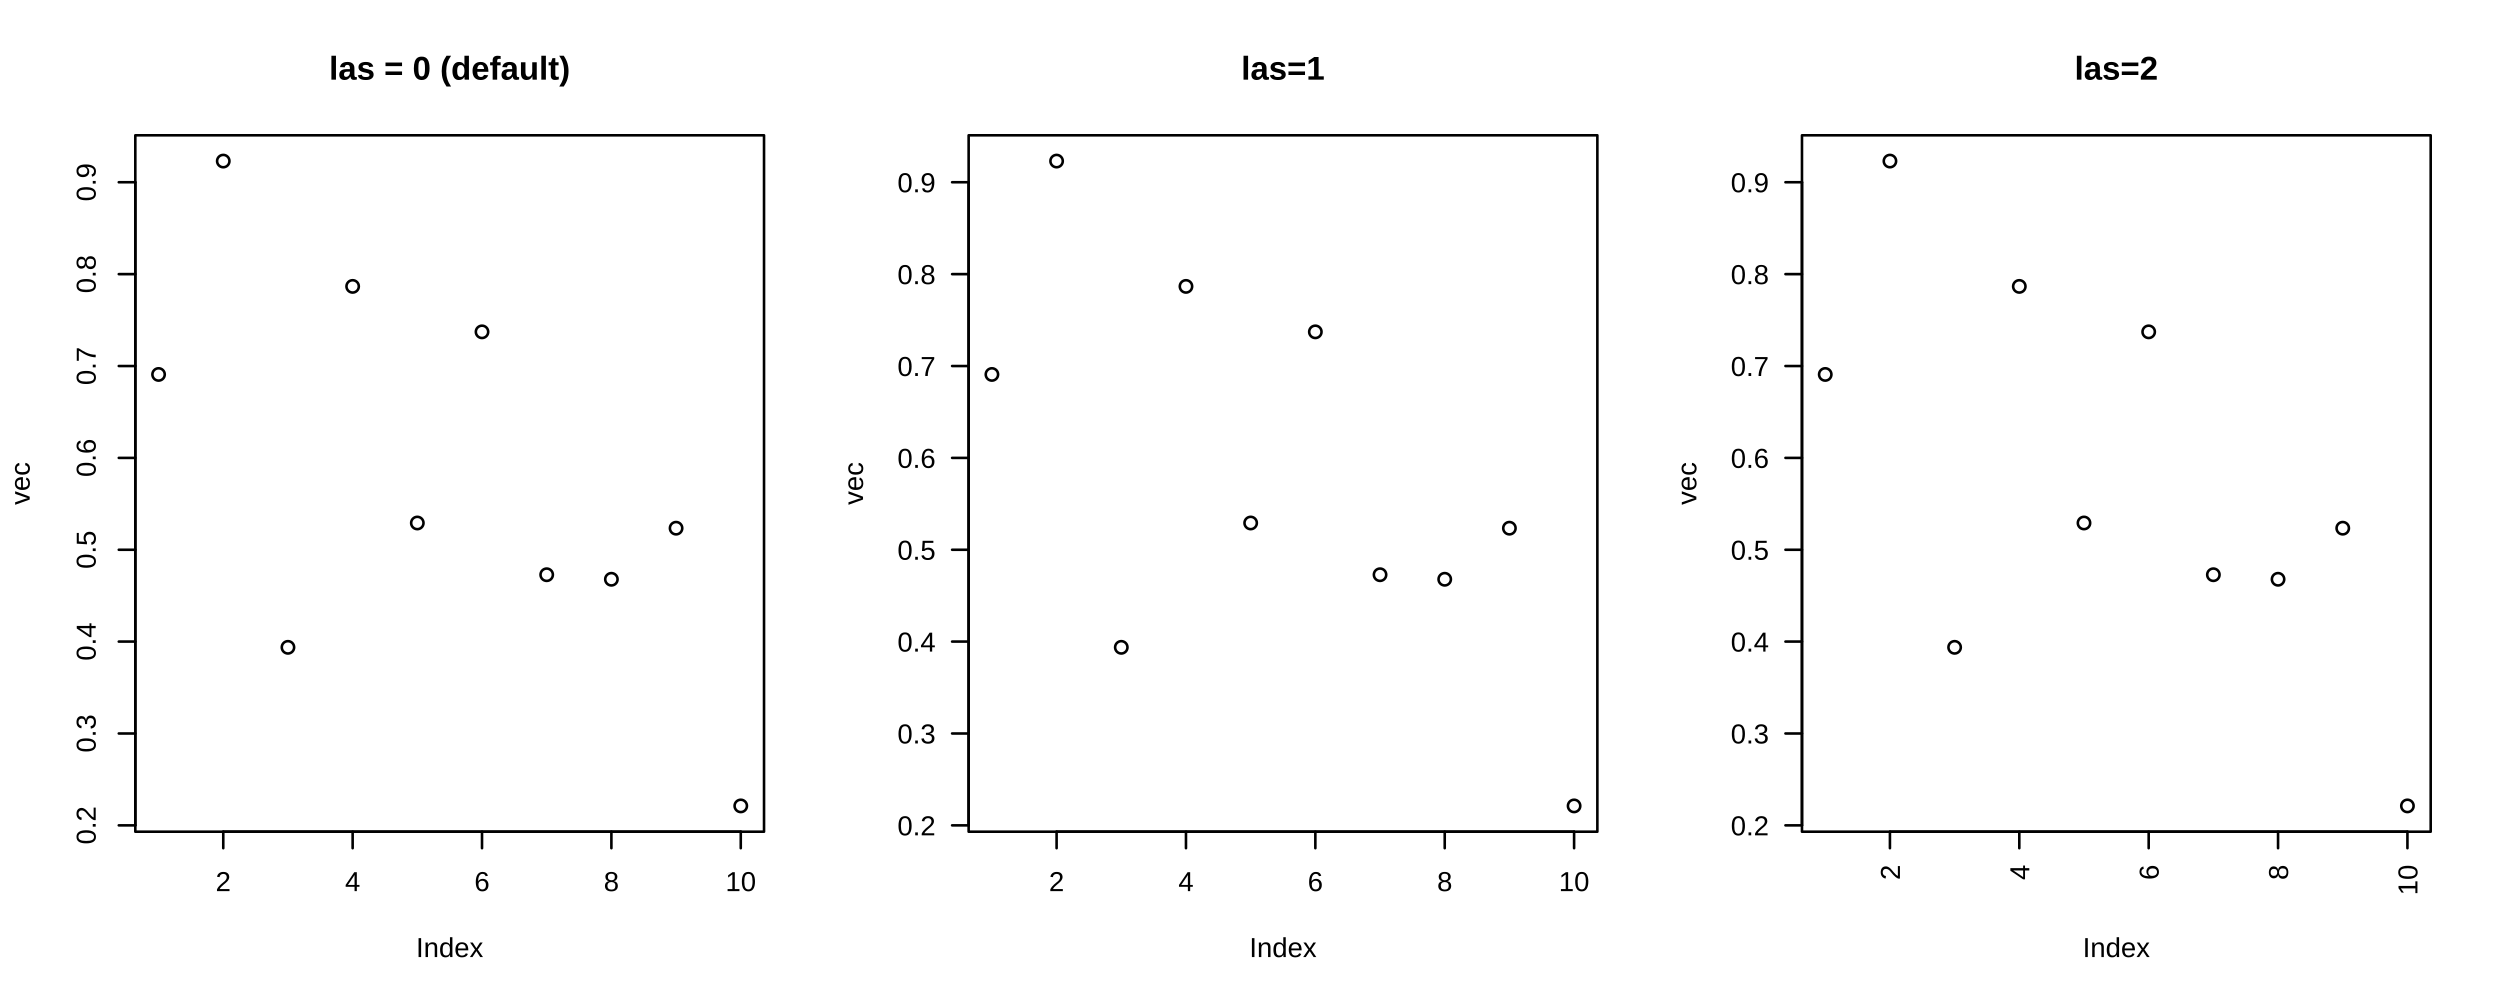
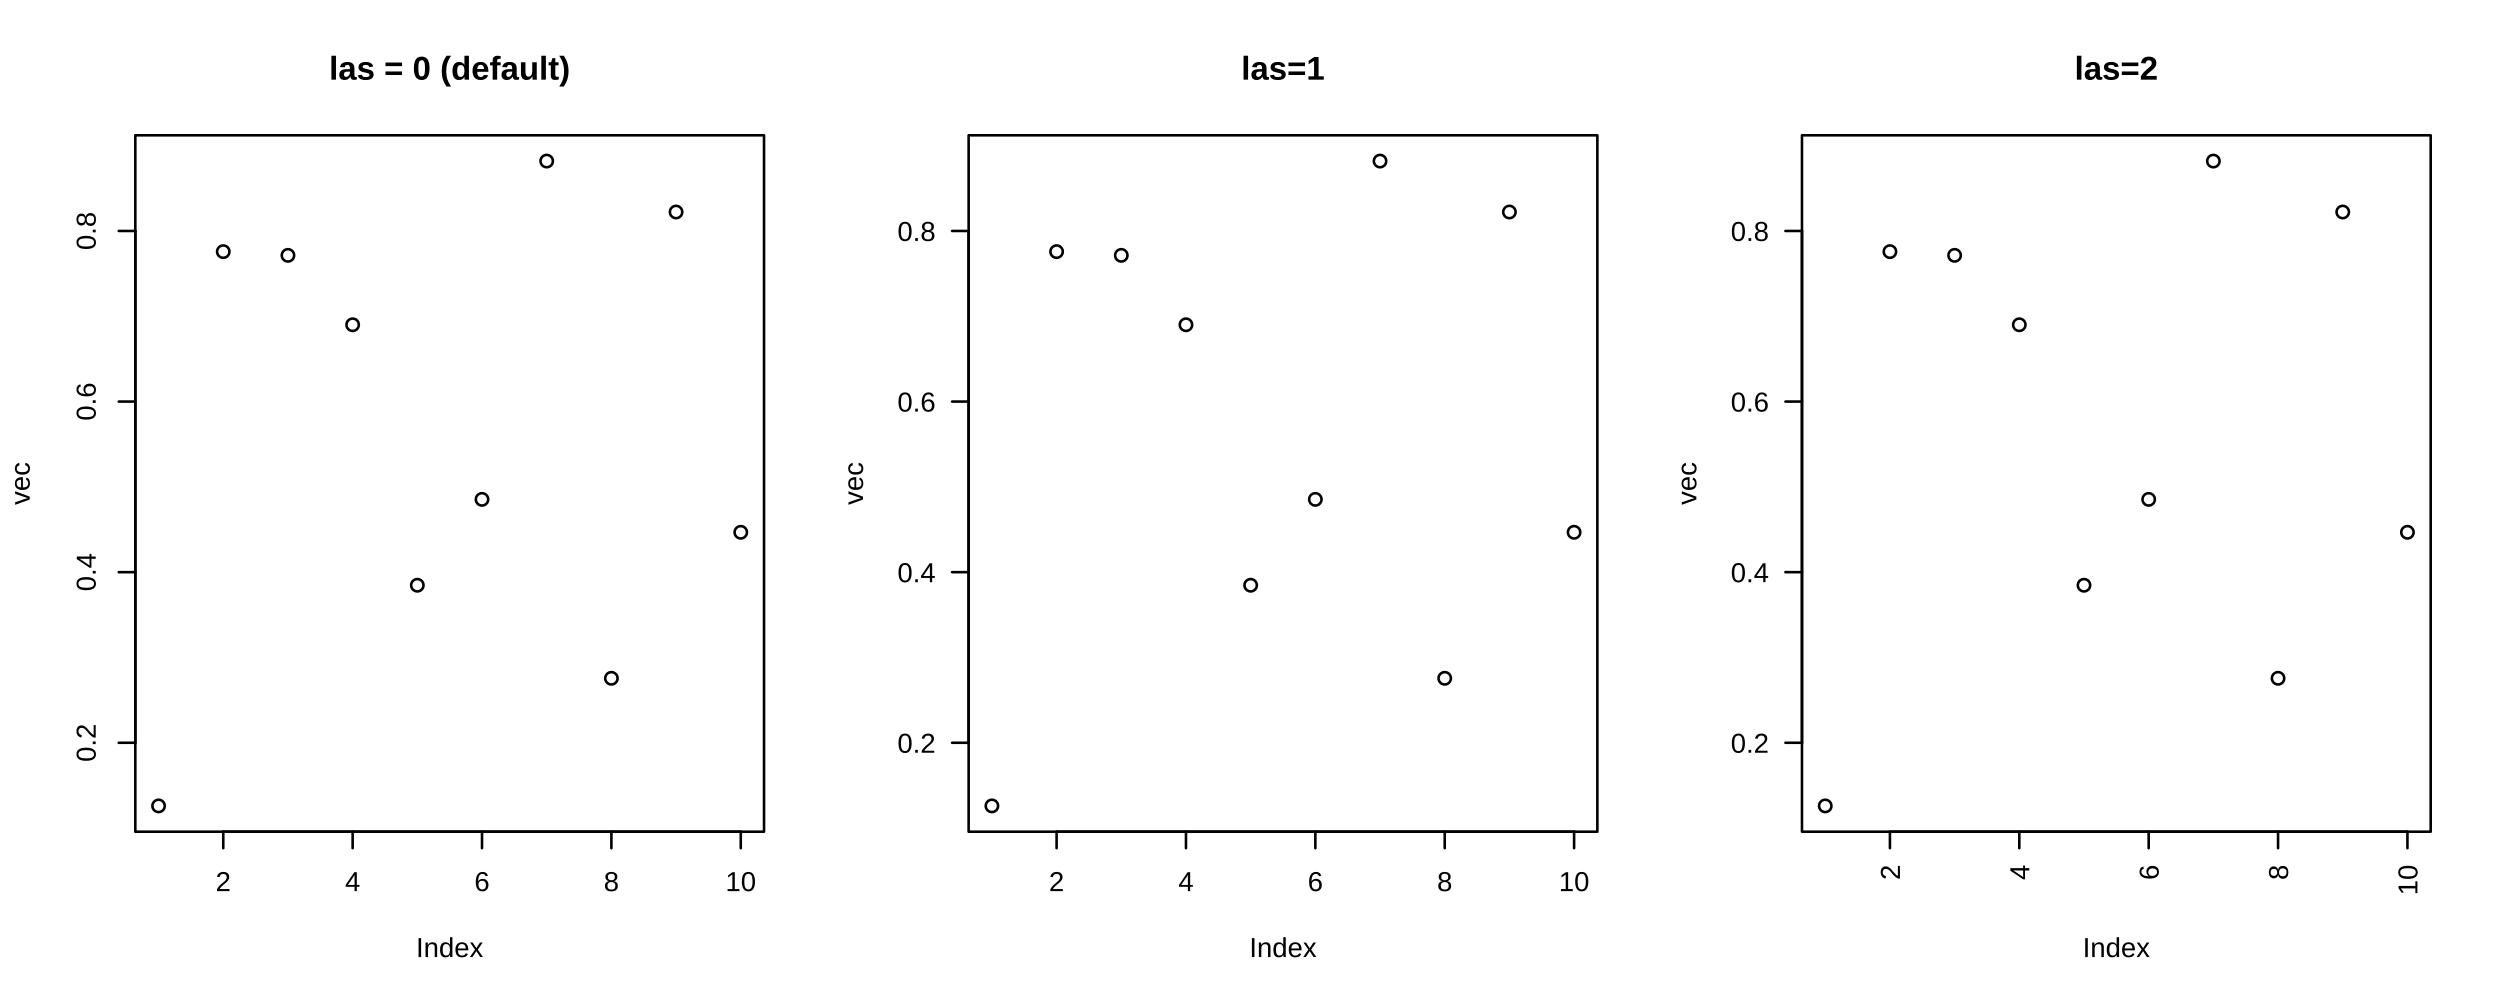
<svg xmlns="http://www.w3.org/2000/svg" class="svglite" width="720.00pt" height="288.00pt" viewBox="0 0 720.00 288.00">
  <defs>
    <style type="text/css">
    .svglite line, .svglite polyline, .svglite polygon, .svglite path, .svglite rect, .svglite circle {
      fill: none;
      stroke: #000000;
      stroke-linecap: round;
      stroke-linejoin: round;
      stroke-miterlimit: 10.00;
    }
    .svglite text {
      white-space: pre;
    }
  </style>
  </defs>
  <rect width="100%" height="100%" style="stroke: none; fill: #FFFFFF;" />
  <defs>
    <clipPath id="cpMC4wMHw3MjAuMDB8MC4wMHwyODguMDA=">
      <rect x="0.00" y="0.00" width="720.00" height="288.00" />
    </clipPath>
  </defs>
  <g clip-path="url(#cpMC4wMHw3MjAuMDB8MC4wMHwyODguMDA=)">
</g>
  <defs>
    <clipPath id="cpMzguOTd8MjIwLjA0fDM4Ljk3fDIzOS41Mw==">
      <rect x="38.97" y="38.97" width="181.08" height="200.56" />
    </clipPath>
  </defs>
  <g clip-path="url(#cpMzguOTd8MjIwLjA0fDM4Ljk3fDIzOS41Mw==)">
-     <circle cx="45.67" cy="107.84" r="1.78" style="stroke-width: 0.75;" />
-     <circle cx="64.30" cy="46.39" r="1.78" style="stroke-width: 0.75;" />
-     <circle cx="82.93" cy="186.43" r="1.78" style="stroke-width: 0.75;" />
-     <circle cx="101.56" cy="82.48" r="1.78" style="stroke-width: 0.75;" />
-     <circle cx="120.19" cy="150.62" r="1.78" style="stroke-width: 0.75;" />
-     <circle cx="138.82" cy="95.57" r="1.78" style="stroke-width: 0.75;" />
-     <circle cx="157.45" cy="165.52" r="1.78" style="stroke-width: 0.75;" />
-     <circle cx="176.08" cy="166.83" r="1.78" style="stroke-width: 0.75;" />
-     <circle cx="194.71" cy="152.12" r="1.78" style="stroke-width: 0.75;" />
-     <circle cx="213.34" cy="232.10" r="1.78" style="stroke-width: 0.75;" />
+     <circle cx="45.67" cy="232.10" r="1.78" style="stroke-width: 0.75;" />
+     <circle cx="64.30" cy="72.47" r="1.78" style="stroke-width: 0.75;" />
+     <circle cx="82.93" cy="73.54" r="1.78" style="stroke-width: 0.75;" />
+     <circle cx="101.56" cy="93.53" r="1.78" style="stroke-width: 0.75;" />
+     <circle cx="120.19" cy="168.55" r="1.78" style="stroke-width: 0.75;" />
+     <circle cx="138.82" cy="143.82" r="1.78" style="stroke-width: 0.75;" />
+     <circle cx="157.45" cy="46.39" r="1.78" style="stroke-width: 0.75;" />
+     <circle cx="176.08" cy="195.35" r="1.78" style="stroke-width: 0.75;" />
+     <circle cx="194.71" cy="61.06" r="1.78" style="stroke-width: 0.75;" />
+     <circle cx="213.34" cy="153.30" r="1.78" style="stroke-width: 0.75;" />
  </g>
  <g clip-path="url(#cpMC4wMHw3MjAuMDB8MC4wMHwyODguMDA=)">
    <line x1="64.30" y1="239.53" x2="213.34" y2="239.53" style="stroke-width: 0.75;" />
    <line x1="64.30" y1="239.53" x2="64.30" y2="244.28" style="stroke-width: 0.75;" />
    <line x1="101.56" y1="239.53" x2="101.56" y2="244.28" style="stroke-width: 0.75;" />
    <line x1="138.82" y1="239.53" x2="138.82" y2="244.28" style="stroke-width: 0.75;" />
    <line x1="176.08" y1="239.53" x2="176.08" y2="244.28" style="stroke-width: 0.75;" />
    <line x1="213.34" y1="239.53" x2="213.34" y2="244.28" style="stroke-width: 0.75;" />
    <text x="64.30" y="256.64" text-anchor="middle" style="font-size: 7.92px; font-family: &quot;Liberation Sans&quot;;" textLength="5.03px" lengthAdjust="spacingAndGlyphs">2</text>
    <text x="101.56" y="256.64" text-anchor="middle" style="font-size: 7.92px; font-family: &quot;Liberation Sans&quot;;" textLength="5.03px" lengthAdjust="spacingAndGlyphs">4</text>
    <text x="138.82" y="256.64" text-anchor="middle" style="font-size: 7.92px; font-family: &quot;Liberation Sans&quot;;" textLength="5.03px" lengthAdjust="spacingAndGlyphs">6</text>
    <text x="176.08" y="256.64" text-anchor="middle" style="font-size: 7.92px; font-family: &quot;Liberation Sans&quot;;" textLength="5.03px" lengthAdjust="spacingAndGlyphs">8</text>
    <text x="213.34" y="256.64" text-anchor="middle" style="font-size: 7.92px; font-family: &quot;Liberation Sans&quot;;" textLength="10.07px" lengthAdjust="spacingAndGlyphs">10</text>
-     <line x1="38.97" y1="237.70" x2="38.97" y2="52.49" style="stroke-width: 0.75;" />
-     <line x1="38.97" y1="237.70" x2="34.21" y2="237.70" style="stroke-width: 0.75;" />
-     <line x1="38.97" y1="211.24" x2="34.21" y2="211.24" style="stroke-width: 0.75;" />
-     <line x1="38.97" y1="184.78" x2="34.21" y2="184.78" style="stroke-width: 0.75;" />
-     <line x1="38.97" y1="158.33" x2="34.21" y2="158.33" style="stroke-width: 0.75;" />
-     <line x1="38.97" y1="131.87" x2="34.21" y2="131.87" style="stroke-width: 0.75;" />
-     <line x1="38.97" y1="105.41" x2="34.21" y2="105.41" style="stroke-width: 0.75;" />
-     <line x1="38.97" y1="78.95" x2="34.21" y2="78.95" style="stroke-width: 0.75;" />
-     <line x1="38.97" y1="52.49" x2="34.21" y2="52.49" style="stroke-width: 0.75;" />
-     <text transform="translate(27.56,237.70) rotate(-90)" text-anchor="middle" style="font-size: 7.92px; font-family: &quot;Liberation Sans&quot;;" textLength="12.58px" lengthAdjust="spacingAndGlyphs">0.2</text>
-     <text transform="translate(27.56,211.24) rotate(-90)" text-anchor="middle" style="font-size: 7.92px; font-family: &quot;Liberation Sans&quot;;" textLength="12.58px" lengthAdjust="spacingAndGlyphs">0.3</text>
-     <text transform="translate(27.56,184.78) rotate(-90)" text-anchor="middle" style="font-size: 7.92px; font-family: &quot;Liberation Sans&quot;;" textLength="12.58px" lengthAdjust="spacingAndGlyphs">0.4</text>
-     <text transform="translate(27.56,158.33) rotate(-90)" text-anchor="middle" style="font-size: 7.92px; font-family: &quot;Liberation Sans&quot;;" textLength="12.58px" lengthAdjust="spacingAndGlyphs">0.5</text>
-     <text transform="translate(27.56,131.87) rotate(-90)" text-anchor="middle" style="font-size: 7.92px; font-family: &quot;Liberation Sans&quot;;" textLength="12.58px" lengthAdjust="spacingAndGlyphs">0.6</text>
-     <text transform="translate(27.56,105.41) rotate(-90)" text-anchor="middle" style="font-size: 7.92px; font-family: &quot;Liberation Sans&quot;;" textLength="12.58px" lengthAdjust="spacingAndGlyphs">0.7</text>
-     <text transform="translate(27.56,78.95) rotate(-90)" text-anchor="middle" style="font-size: 7.92px; font-family: &quot;Liberation Sans&quot;;" textLength="12.58px" lengthAdjust="spacingAndGlyphs">0.8</text>
-     <text transform="translate(27.56,52.49) rotate(-90)" text-anchor="middle" style="font-size: 7.92px; font-family: &quot;Liberation Sans&quot;;" textLength="12.58px" lengthAdjust="spacingAndGlyphs">0.9</text>
+     <line x1="38.97" y1="213.92" x2="38.97" y2="66.52" style="stroke-width: 0.75;" />
+     <line x1="38.97" y1="213.92" x2="34.21" y2="213.92" style="stroke-width: 0.75;" />
+     <line x1="38.97" y1="164.79" x2="34.21" y2="164.79" style="stroke-width: 0.75;" />
+     <line x1="38.97" y1="115.66" x2="34.21" y2="115.66" style="stroke-width: 0.75;" />
+     <line x1="38.97" y1="66.52" x2="34.21" y2="66.52" style="stroke-width: 0.75;" />
+     <text transform="translate(27.56,213.92) rotate(-90)" text-anchor="middle" style="font-size: 7.92px; font-family: &quot;Liberation Sans&quot;;" textLength="12.58px" lengthAdjust="spacingAndGlyphs">0.2</text>
+     <text transform="translate(27.56,164.79) rotate(-90)" text-anchor="middle" style="font-size: 7.92px; font-family: &quot;Liberation Sans&quot;;" textLength="12.58px" lengthAdjust="spacingAndGlyphs">0.4</text>
+     <text transform="translate(27.56,115.66) rotate(-90)" text-anchor="middle" style="font-size: 7.92px; font-family: &quot;Liberation Sans&quot;;" textLength="12.58px" lengthAdjust="spacingAndGlyphs">0.6</text>
+     <text transform="translate(27.56,66.52) rotate(-90)" text-anchor="middle" style="font-size: 7.92px; font-family: &quot;Liberation Sans&quot;;" textLength="12.58px" lengthAdjust="spacingAndGlyphs">0.8</text>
    <polygon points="38.97,239.53 220.04,239.53 220.04,38.97 38.97,38.97 " style="stroke-width: 0.75;" />
  </g>
  <defs>
    <clipPath id="cpMC4wMHwyNDAuMDB8MC4wMHwyODguMDA=">
      <rect x="0.00" y="0.00" width="240.00" height="288.00" />
    </clipPath>
  </defs>
  <g clip-path="url(#cpMC4wMHwyNDAuMDB8MC4wMHwyODguMDA=)">
    <text x="129.50" y="22.95" text-anchor="middle" style="font-size: 9.50px; font-weight: bold; font-family: &quot;Liberation Sans&quot;;" textLength="86.82px" lengthAdjust="spacingAndGlyphs">las = 0 (default)</text>
    <text x="129.50" y="275.64" text-anchor="middle" style="font-size: 7.92px; font-family: &quot;Liberation Sans&quot;;" textLength="21.77px" lengthAdjust="spacingAndGlyphs">Index</text>
    <text transform="translate(8.55,139.25) rotate(-90)" text-anchor="middle" style="font-size: 7.92px; font-family: &quot;Liberation Sans&quot;;" textLength="13.90px" lengthAdjust="spacingAndGlyphs">vec</text>
  </g>
  <defs>
    <clipPath id="cpMjc4Ljk3fDQ2MC4wNHwzOC45N3wyMzkuNTM=">
      <rect x="278.97" y="38.97" width="181.08" height="200.56" />
    </clipPath>
  </defs>
  <g clip-path="url(#cpMjc4Ljk3fDQ2MC4wNHwzOC45N3wyMzkuNTM=)">
-     <circle cx="285.67" cy="107.84" r="1.78" style="stroke-width: 0.75;" />
-     <circle cx="304.30" cy="46.39" r="1.78" style="stroke-width: 0.75;" />
-     <circle cx="322.93" cy="186.43" r="1.78" style="stroke-width: 0.75;" />
-     <circle cx="341.56" cy="82.48" r="1.78" style="stroke-width: 0.75;" />
-     <circle cx="360.19" cy="150.62" r="1.78" style="stroke-width: 0.75;" />
-     <circle cx="378.82" cy="95.57" r="1.78" style="stroke-width: 0.75;" />
-     <circle cx="397.45" cy="165.52" r="1.78" style="stroke-width: 0.75;" />
-     <circle cx="416.08" cy="166.83" r="1.78" style="stroke-width: 0.75;" />
-     <circle cx="434.71" cy="152.12" r="1.78" style="stroke-width: 0.75;" />
-     <circle cx="453.34" cy="232.10" r="1.78" style="stroke-width: 0.75;" />
+     <circle cx="285.67" cy="232.10" r="1.78" style="stroke-width: 0.75;" />
+     <circle cx="304.30" cy="72.47" r="1.78" style="stroke-width: 0.75;" />
+     <circle cx="322.93" cy="73.54" r="1.78" style="stroke-width: 0.75;" />
+     <circle cx="341.56" cy="93.53" r="1.78" style="stroke-width: 0.75;" />
+     <circle cx="360.19" cy="168.55" r="1.78" style="stroke-width: 0.75;" />
+     <circle cx="378.82" cy="143.82" r="1.78" style="stroke-width: 0.75;" />
+     <circle cx="397.45" cy="46.39" r="1.78" style="stroke-width: 0.75;" />
+     <circle cx="416.08" cy="195.35" r="1.78" style="stroke-width: 0.75;" />
+     <circle cx="434.71" cy="61.06" r="1.78" style="stroke-width: 0.75;" />
+     <circle cx="453.34" cy="153.30" r="1.78" style="stroke-width: 0.75;" />
  </g>
  <g clip-path="url(#cpMC4wMHw3MjAuMDB8MC4wMHwyODguMDA=)">
    <line x1="304.30" y1="239.53" x2="453.34" y2="239.53" style="stroke-width: 0.75;" />
    <line x1="304.30" y1="239.53" x2="304.30" y2="244.28" style="stroke-width: 0.75;" />
    <line x1="341.56" y1="239.53" x2="341.56" y2="244.28" style="stroke-width: 0.75;" />
    <line x1="378.82" y1="239.53" x2="378.82" y2="244.28" style="stroke-width: 0.75;" />
    <line x1="416.08" y1="239.53" x2="416.08" y2="244.28" style="stroke-width: 0.75;" />
    <line x1="453.34" y1="239.53" x2="453.34" y2="244.28" style="stroke-width: 0.75;" />
    <text x="304.30" y="256.64" text-anchor="middle" style="font-size: 7.92px; font-family: &quot;Liberation Sans&quot;;" textLength="5.03px" lengthAdjust="spacingAndGlyphs">2</text>
    <text x="341.56" y="256.64" text-anchor="middle" style="font-size: 7.92px; font-family: &quot;Liberation Sans&quot;;" textLength="5.03px" lengthAdjust="spacingAndGlyphs">4</text>
    <text x="378.82" y="256.64" text-anchor="middle" style="font-size: 7.92px; font-family: &quot;Liberation Sans&quot;;" textLength="5.03px" lengthAdjust="spacingAndGlyphs">6</text>
    <text x="416.08" y="256.64" text-anchor="middle" style="font-size: 7.92px; font-family: &quot;Liberation Sans&quot;;" textLength="5.03px" lengthAdjust="spacingAndGlyphs">8</text>
    <text x="453.34" y="256.64" text-anchor="middle" style="font-size: 7.92px; font-family: &quot;Liberation Sans&quot;;" textLength="10.07px" lengthAdjust="spacingAndGlyphs">10</text>
-     <line x1="278.97" y1="237.70" x2="278.97" y2="52.49" style="stroke-width: 0.75;" />
-     <line x1="278.97" y1="237.70" x2="274.21" y2="237.70" style="stroke-width: 0.75;" />
-     <line x1="278.97" y1="211.24" x2="274.21" y2="211.24" style="stroke-width: 0.75;" />
-     <line x1="278.97" y1="184.78" x2="274.21" y2="184.78" style="stroke-width: 0.75;" />
-     <line x1="278.97" y1="158.33" x2="274.21" y2="158.33" style="stroke-width: 0.75;" />
-     <line x1="278.97" y1="131.87" x2="274.21" y2="131.87" style="stroke-width: 0.75;" />
-     <line x1="278.97" y1="105.41" x2="274.21" y2="105.41" style="stroke-width: 0.75;" />
-     <line x1="278.97" y1="78.95" x2="274.21" y2="78.95" style="stroke-width: 0.75;" />
-     <line x1="278.97" y1="52.49" x2="274.21" y2="52.49" style="stroke-width: 0.75;" />
-     <text x="269.46" y="240.58" text-anchor="end" style="font-size: 7.92px; font-family: &quot;Liberation Sans&quot;;" textLength="12.58px" lengthAdjust="spacingAndGlyphs">0.2</text>
-     <text x="269.46" y="214.12" text-anchor="end" style="font-size: 7.92px; font-family: &quot;Liberation Sans&quot;;" textLength="12.58px" lengthAdjust="spacingAndGlyphs">0.3</text>
-     <text x="269.46" y="187.66" text-anchor="end" style="font-size: 7.92px; font-family: &quot;Liberation Sans&quot;;" textLength="12.58px" lengthAdjust="spacingAndGlyphs">0.4</text>
-     <text x="269.46" y="161.21" text-anchor="end" style="font-size: 7.92px; font-family: &quot;Liberation Sans&quot;;" textLength="12.58px" lengthAdjust="spacingAndGlyphs">0.5</text>
-     <text x="269.46" y="134.75" text-anchor="end" style="font-size: 7.92px; font-family: &quot;Liberation Sans&quot;;" textLength="12.58px" lengthAdjust="spacingAndGlyphs">0.6</text>
-     <text x="269.46" y="108.29" text-anchor="end" style="font-size: 7.92px; font-family: &quot;Liberation Sans&quot;;" textLength="12.58px" lengthAdjust="spacingAndGlyphs">0.7</text>
-     <text x="269.46" y="81.83" text-anchor="end" style="font-size: 7.92px; font-family: &quot;Liberation Sans&quot;;" textLength="12.58px" lengthAdjust="spacingAndGlyphs">0.8</text>
-     <text x="269.46" y="55.37" text-anchor="end" style="font-size: 7.92px; font-family: &quot;Liberation Sans&quot;;" textLength="12.58px" lengthAdjust="spacingAndGlyphs">0.9</text>
+     <line x1="278.97" y1="213.92" x2="278.97" y2="66.52" style="stroke-width: 0.75;" />
+     <line x1="278.97" y1="213.92" x2="274.21" y2="213.92" style="stroke-width: 0.75;" />
+     <line x1="278.97" y1="164.79" x2="274.21" y2="164.79" style="stroke-width: 0.75;" />
+     <line x1="278.97" y1="115.66" x2="274.21" y2="115.66" style="stroke-width: 0.75;" />
+     <line x1="278.97" y1="66.52" x2="274.21" y2="66.52" style="stroke-width: 0.75;" />
+     <text x="269.46" y="216.80" text-anchor="end" style="font-size: 7.92px; font-family: &quot;Liberation Sans&quot;;" textLength="12.58px" lengthAdjust="spacingAndGlyphs">0.2</text>
+     <text x="269.46" y="167.67" text-anchor="end" style="font-size: 7.92px; font-family: &quot;Liberation Sans&quot;;" textLength="12.58px" lengthAdjust="spacingAndGlyphs">0.4</text>
+     <text x="269.46" y="118.54" text-anchor="end" style="font-size: 7.92px; font-family: &quot;Liberation Sans&quot;;" textLength="12.58px" lengthAdjust="spacingAndGlyphs">0.6</text>
+     <text x="269.46" y="69.40" text-anchor="end" style="font-size: 7.92px; font-family: &quot;Liberation Sans&quot;;" textLength="12.58px" lengthAdjust="spacingAndGlyphs">0.8</text>
    <polygon points="278.97,239.53 460.04,239.53 460.04,38.97 278.97,38.97 " style="stroke-width: 0.75;" />
  </g>
  <defs>
    <clipPath id="cpMjQwLjAwfDQ4MC4wMHwwLjAwfDI4OC4wMA==">
      <rect x="240.00" y="0.00" width="240.00" height="288.00" />
    </clipPath>
  </defs>
  <g clip-path="url(#cpMjQwLjAwfDQ4MC4wMHwwLjAwfDI4OC4wMA==)">
    <text x="369.50" y="22.95" text-anchor="middle" style="font-size: 9.50px; font-weight: bold; font-family: &quot;Liberation Sans&quot;;" textLength="29.88px" lengthAdjust="spacingAndGlyphs">las=1</text>
    <text x="369.50" y="275.64" text-anchor="middle" style="font-size: 7.92px; font-family: &quot;Liberation Sans&quot;;" textLength="21.77px" lengthAdjust="spacingAndGlyphs">Index</text>
    <text transform="translate(248.55,139.25) rotate(-90)" text-anchor="middle" style="font-size: 7.92px; font-family: &quot;Liberation Sans&quot;;" textLength="13.90px" lengthAdjust="spacingAndGlyphs">vec</text>
  </g>
  <defs>
    <clipPath id="cpNTE4Ljk3fDcwMC4wNHwzOC45N3wyMzkuNTM=">
      <rect x="518.97" y="38.97" width="181.08" height="200.56" />
    </clipPath>
  </defs>
  <g clip-path="url(#cpNTE4Ljk3fDcwMC4wNHwzOC45N3wyMzkuNTM=)">
-     <circle cx="525.67" cy="107.84" r="1.78" style="stroke-width: 0.75;" />
-     <circle cx="544.30" cy="46.39" r="1.78" style="stroke-width: 0.75;" />
-     <circle cx="562.93" cy="186.43" r="1.78" style="stroke-width: 0.75;" />
-     <circle cx="581.56" cy="82.48" r="1.78" style="stroke-width: 0.75;" />
-     <circle cx="600.19" cy="150.62" r="1.78" style="stroke-width: 0.75;" />
-     <circle cx="618.82" cy="95.57" r="1.78" style="stroke-width: 0.75;" />
-     <circle cx="637.45" cy="165.52" r="1.78" style="stroke-width: 0.75;" />
-     <circle cx="656.08" cy="166.83" r="1.78" style="stroke-width: 0.75;" />
-     <circle cx="674.71" cy="152.12" r="1.78" style="stroke-width: 0.75;" />
-     <circle cx="693.34" cy="232.10" r="1.78" style="stroke-width: 0.75;" />
+     <circle cx="525.67" cy="232.10" r="1.78" style="stroke-width: 0.75;" />
+     <circle cx="544.30" cy="72.47" r="1.78" style="stroke-width: 0.75;" />
+     <circle cx="562.93" cy="73.54" r="1.78" style="stroke-width: 0.75;" />
+     <circle cx="581.56" cy="93.53" r="1.78" style="stroke-width: 0.75;" />
+     <circle cx="600.19" cy="168.55" r="1.78" style="stroke-width: 0.75;" />
+     <circle cx="618.82" cy="143.82" r="1.78" style="stroke-width: 0.75;" />
+     <circle cx="637.45" cy="46.39" r="1.78" style="stroke-width: 0.75;" />
+     <circle cx="656.08" cy="195.35" r="1.78" style="stroke-width: 0.75;" />
+     <circle cx="674.71" cy="61.06" r="1.78" style="stroke-width: 0.75;" />
+     <circle cx="693.34" cy="153.30" r="1.78" style="stroke-width: 0.75;" />
  </g>
  <g clip-path="url(#cpMC4wMHw3MjAuMDB8MC4wMHwyODguMDA=)">
    <line x1="544.30" y1="239.53" x2="693.34" y2="239.53" style="stroke-width: 0.75;" />
    <line x1="544.30" y1="239.53" x2="544.30" y2="244.28" style="stroke-width: 0.75;" />
    <line x1="581.56" y1="239.53" x2="581.56" y2="244.28" style="stroke-width: 0.75;" />
    <line x1="618.82" y1="239.53" x2="618.82" y2="244.28" style="stroke-width: 0.75;" />
    <line x1="656.08" y1="239.53" x2="656.08" y2="244.28" style="stroke-width: 0.75;" />
    <line x1="693.34" y1="239.53" x2="693.34" y2="244.28" style="stroke-width: 0.75;" />
    <text transform="translate(547.18,249.03) rotate(-90)" text-anchor="end" style="font-size: 7.92px; font-family: &quot;Liberation Sans&quot;;" textLength="5.03px" lengthAdjust="spacingAndGlyphs">2</text>
    <text transform="translate(584.44,249.03) rotate(-90)" text-anchor="end" style="font-size: 7.92px; font-family: &quot;Liberation Sans&quot;;" textLength="5.03px" lengthAdjust="spacingAndGlyphs">4</text>
    <text transform="translate(621.70,249.03) rotate(-90)" text-anchor="end" style="font-size: 7.92px; font-family: &quot;Liberation Sans&quot;;" textLength="5.03px" lengthAdjust="spacingAndGlyphs">6</text>
    <text transform="translate(658.96,249.03) rotate(-90)" text-anchor="end" style="font-size: 7.92px; font-family: &quot;Liberation Sans&quot;;" textLength="5.03px" lengthAdjust="spacingAndGlyphs">8</text>
    <text transform="translate(696.22,249.03) rotate(-90)" text-anchor="end" style="font-size: 7.92px; font-family: &quot;Liberation Sans&quot;;" textLength="10.07px" lengthAdjust="spacingAndGlyphs">10</text>
-     <line x1="518.97" y1="237.70" x2="518.97" y2="52.49" style="stroke-width: 0.75;" />
-     <line x1="518.97" y1="237.70" x2="514.21" y2="237.70" style="stroke-width: 0.75;" />
-     <line x1="518.97" y1="211.24" x2="514.21" y2="211.24" style="stroke-width: 0.75;" />
-     <line x1="518.97" y1="184.78" x2="514.21" y2="184.78" style="stroke-width: 0.75;" />
-     <line x1="518.97" y1="158.33" x2="514.21" y2="158.33" style="stroke-width: 0.75;" />
-     <line x1="518.97" y1="131.87" x2="514.21" y2="131.87" style="stroke-width: 0.75;" />
-     <line x1="518.97" y1="105.41" x2="514.21" y2="105.41" style="stroke-width: 0.75;" />
-     <line x1="518.97" y1="78.95" x2="514.21" y2="78.95" style="stroke-width: 0.75;" />
-     <line x1="518.97" y1="52.49" x2="514.21" y2="52.49" style="stroke-width: 0.75;" />
-     <text x="509.46" y="240.58" text-anchor="end" style="font-size: 7.92px; font-family: &quot;Liberation Sans&quot;;" textLength="12.58px" lengthAdjust="spacingAndGlyphs">0.2</text>
-     <text x="509.46" y="214.12" text-anchor="end" style="font-size: 7.92px; font-family: &quot;Liberation Sans&quot;;" textLength="12.58px" lengthAdjust="spacingAndGlyphs">0.3</text>
-     <text x="509.46" y="187.66" text-anchor="end" style="font-size: 7.92px; font-family: &quot;Liberation Sans&quot;;" textLength="12.58px" lengthAdjust="spacingAndGlyphs">0.4</text>
-     <text x="509.46" y="161.21" text-anchor="end" style="font-size: 7.92px; font-family: &quot;Liberation Sans&quot;;" textLength="12.58px" lengthAdjust="spacingAndGlyphs">0.5</text>
-     <text x="509.46" y="134.75" text-anchor="end" style="font-size: 7.92px; font-family: &quot;Liberation Sans&quot;;" textLength="12.58px" lengthAdjust="spacingAndGlyphs">0.6</text>
-     <text x="509.46" y="108.29" text-anchor="end" style="font-size: 7.92px; font-family: &quot;Liberation Sans&quot;;" textLength="12.58px" lengthAdjust="spacingAndGlyphs">0.7</text>
-     <text x="509.46" y="81.83" text-anchor="end" style="font-size: 7.92px; font-family: &quot;Liberation Sans&quot;;" textLength="12.58px" lengthAdjust="spacingAndGlyphs">0.8</text>
-     <text x="509.46" y="55.37" text-anchor="end" style="font-size: 7.92px; font-family: &quot;Liberation Sans&quot;;" textLength="12.58px" lengthAdjust="spacingAndGlyphs">0.9</text>
+     <line x1="518.97" y1="213.92" x2="518.97" y2="66.52" style="stroke-width: 0.75;" />
+     <line x1="518.97" y1="213.92" x2="514.21" y2="213.92" style="stroke-width: 0.75;" />
+     <line x1="518.97" y1="164.79" x2="514.21" y2="164.79" style="stroke-width: 0.75;" />
+     <line x1="518.97" y1="115.66" x2="514.21" y2="115.66" style="stroke-width: 0.75;" />
+     <line x1="518.97" y1="66.52" x2="514.21" y2="66.52" style="stroke-width: 0.75;" />
+     <text x="509.46" y="216.80" text-anchor="end" style="font-size: 7.92px; font-family: &quot;Liberation Sans&quot;;" textLength="12.58px" lengthAdjust="spacingAndGlyphs">0.2</text>
+     <text x="509.46" y="167.67" text-anchor="end" style="font-size: 7.92px; font-family: &quot;Liberation Sans&quot;;" textLength="12.58px" lengthAdjust="spacingAndGlyphs">0.4</text>
+     <text x="509.46" y="118.54" text-anchor="end" style="font-size: 7.92px; font-family: &quot;Liberation Sans&quot;;" textLength="12.58px" lengthAdjust="spacingAndGlyphs">0.6</text>
+     <text x="509.46" y="69.40" text-anchor="end" style="font-size: 7.92px; font-family: &quot;Liberation Sans&quot;;" textLength="12.58px" lengthAdjust="spacingAndGlyphs">0.8</text>
    <polygon points="518.97,239.53 700.04,239.53 700.04,38.97 518.97,38.97 " style="stroke-width: 0.75;" />
  </g>
  <defs>
    <clipPath id="cpNDgwLjAwfDcyMC4wMHwwLjAwfDI4OC4wMA==">
      <rect x="480.00" y="0.00" width="240.00" height="288.00" />
    </clipPath>
  </defs>
  <g clip-path="url(#cpNDgwLjAwfDcyMC4wMHwwLjAwfDI4OC4wMA==)">
    <text x="609.50" y="22.95" text-anchor="middle" style="font-size: 9.50px; font-weight: bold; font-family: &quot;Liberation Sans&quot;;" textLength="29.88px" lengthAdjust="spacingAndGlyphs">las=2</text>
    <text x="609.50" y="275.64" text-anchor="middle" style="font-size: 7.92px; font-family: &quot;Liberation Sans&quot;;" textLength="21.77px" lengthAdjust="spacingAndGlyphs">Index</text>
    <text transform="translate(488.55,139.25) rotate(-90)" text-anchor="middle" style="font-size: 7.92px; font-family: &quot;Liberation Sans&quot;;" textLength="13.90px" lengthAdjust="spacingAndGlyphs">vec</text>
  </g>
</svg>
